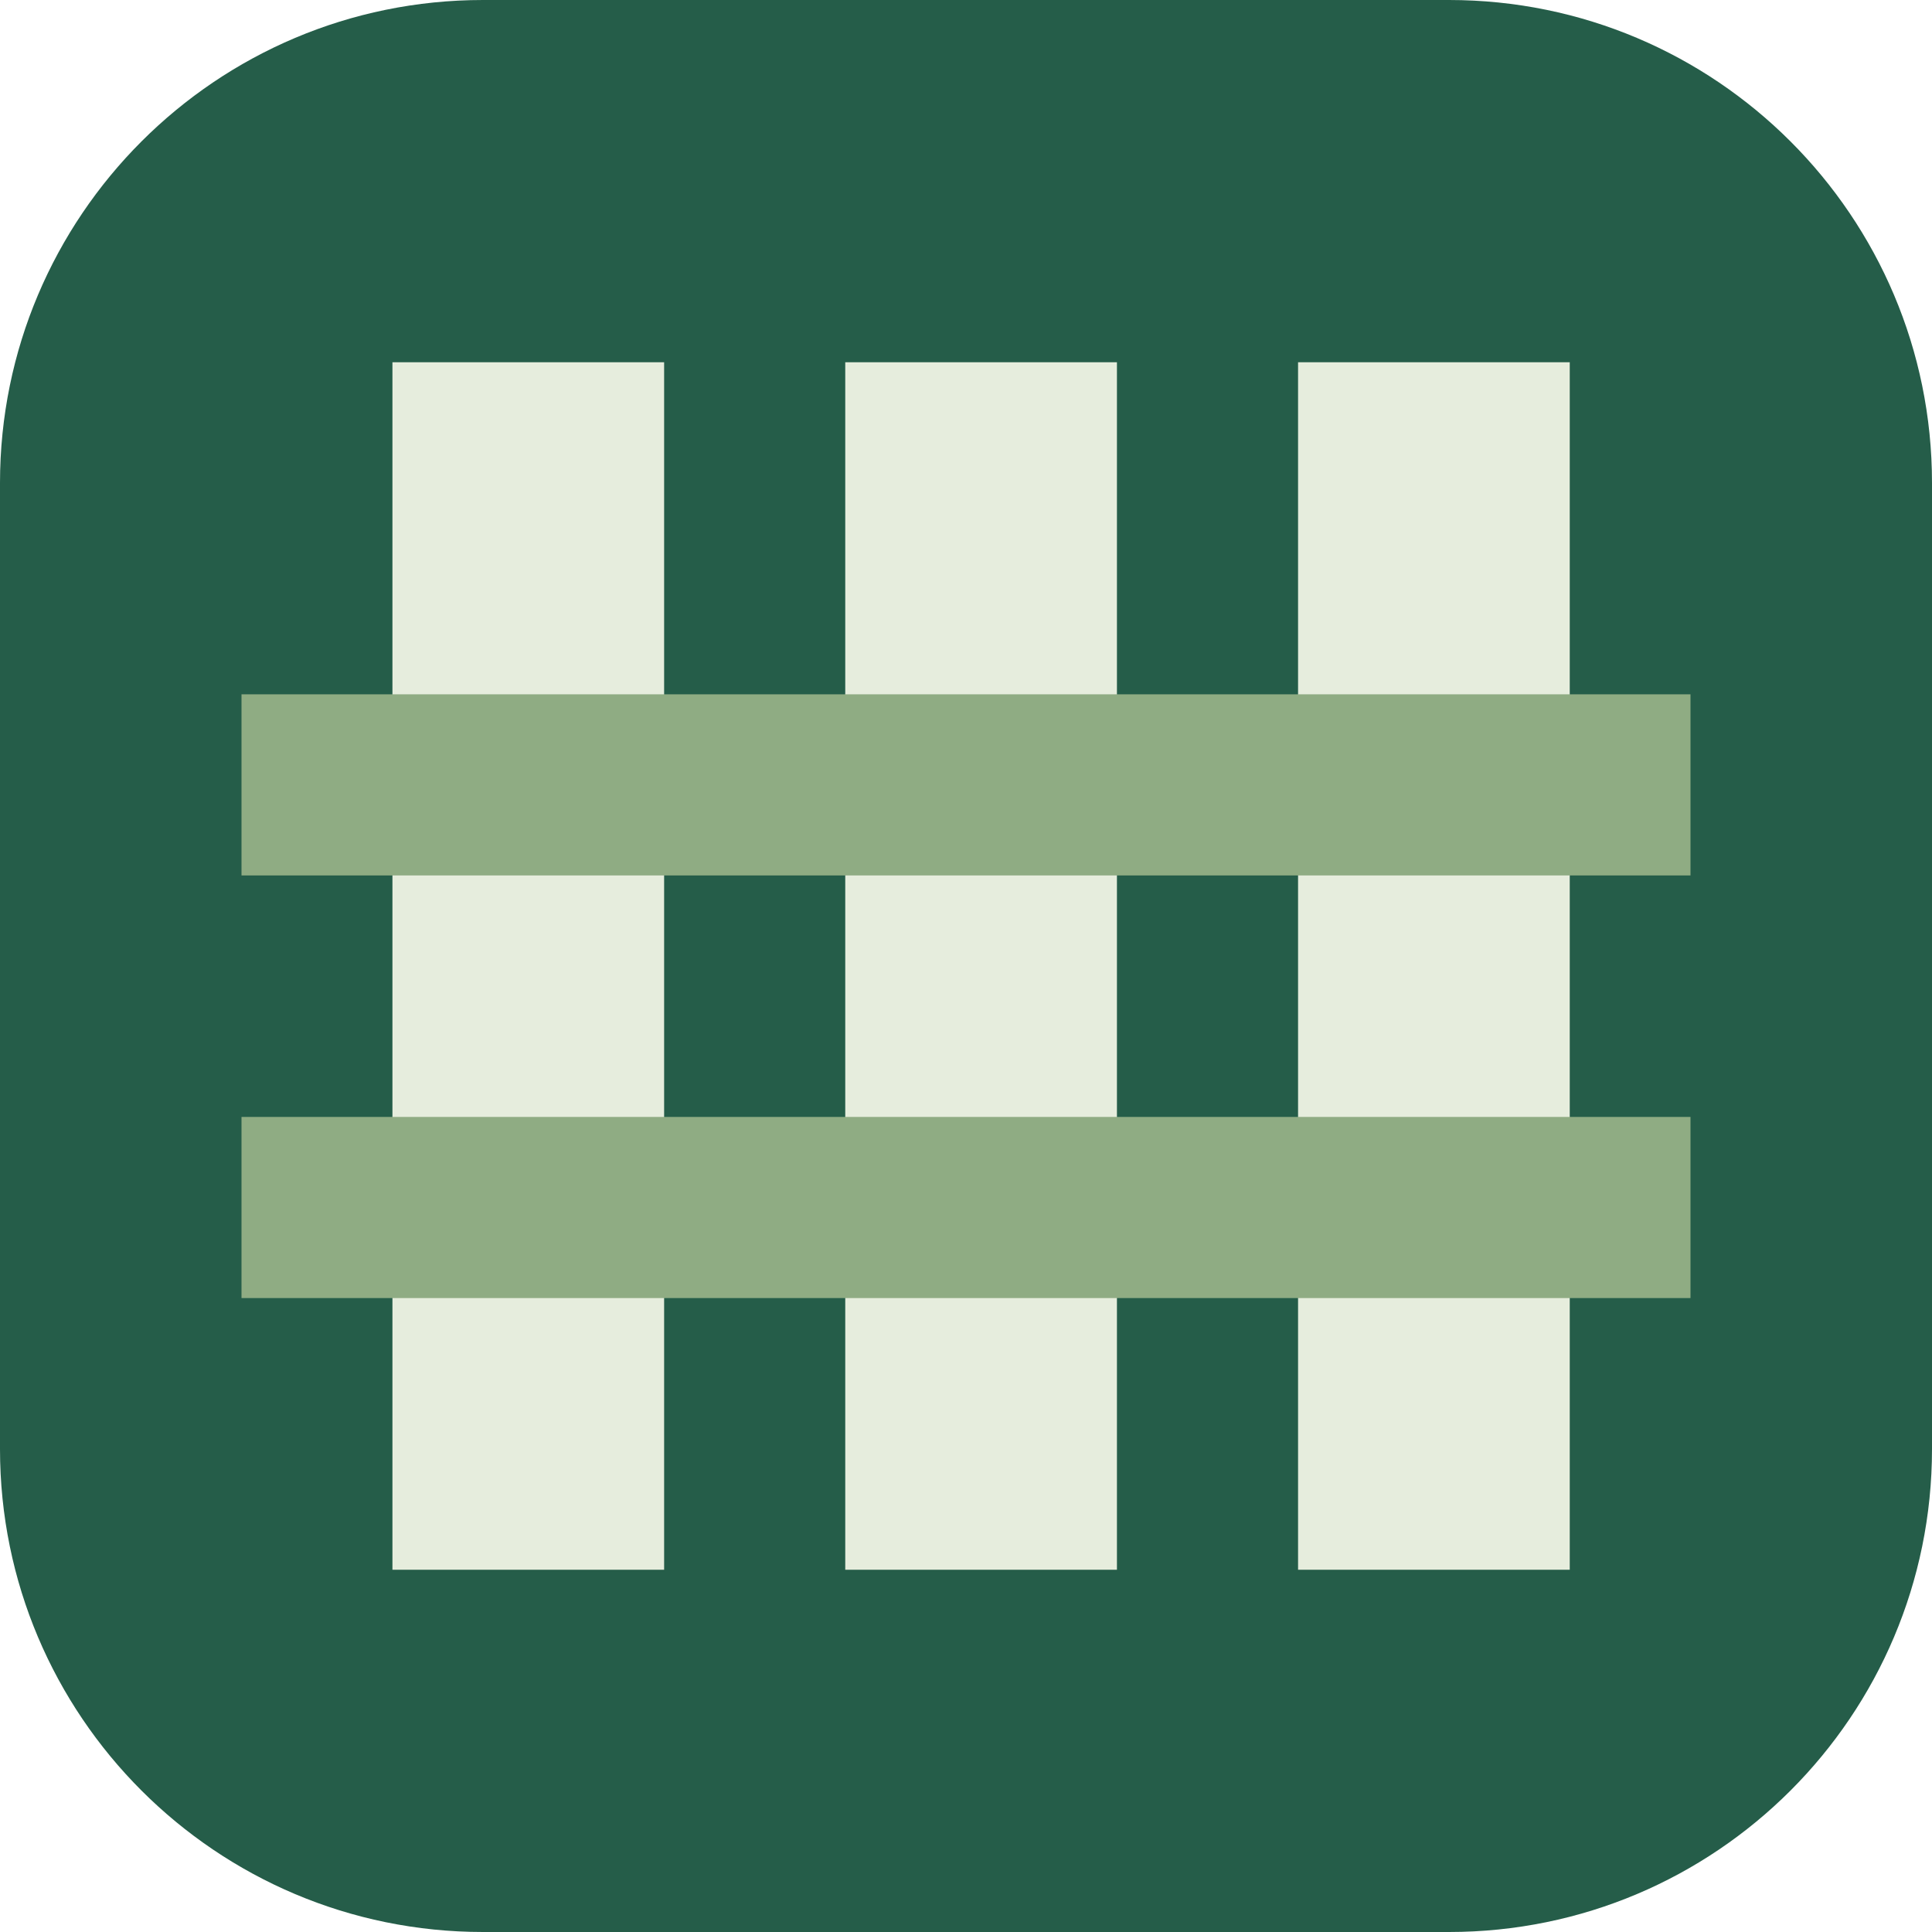
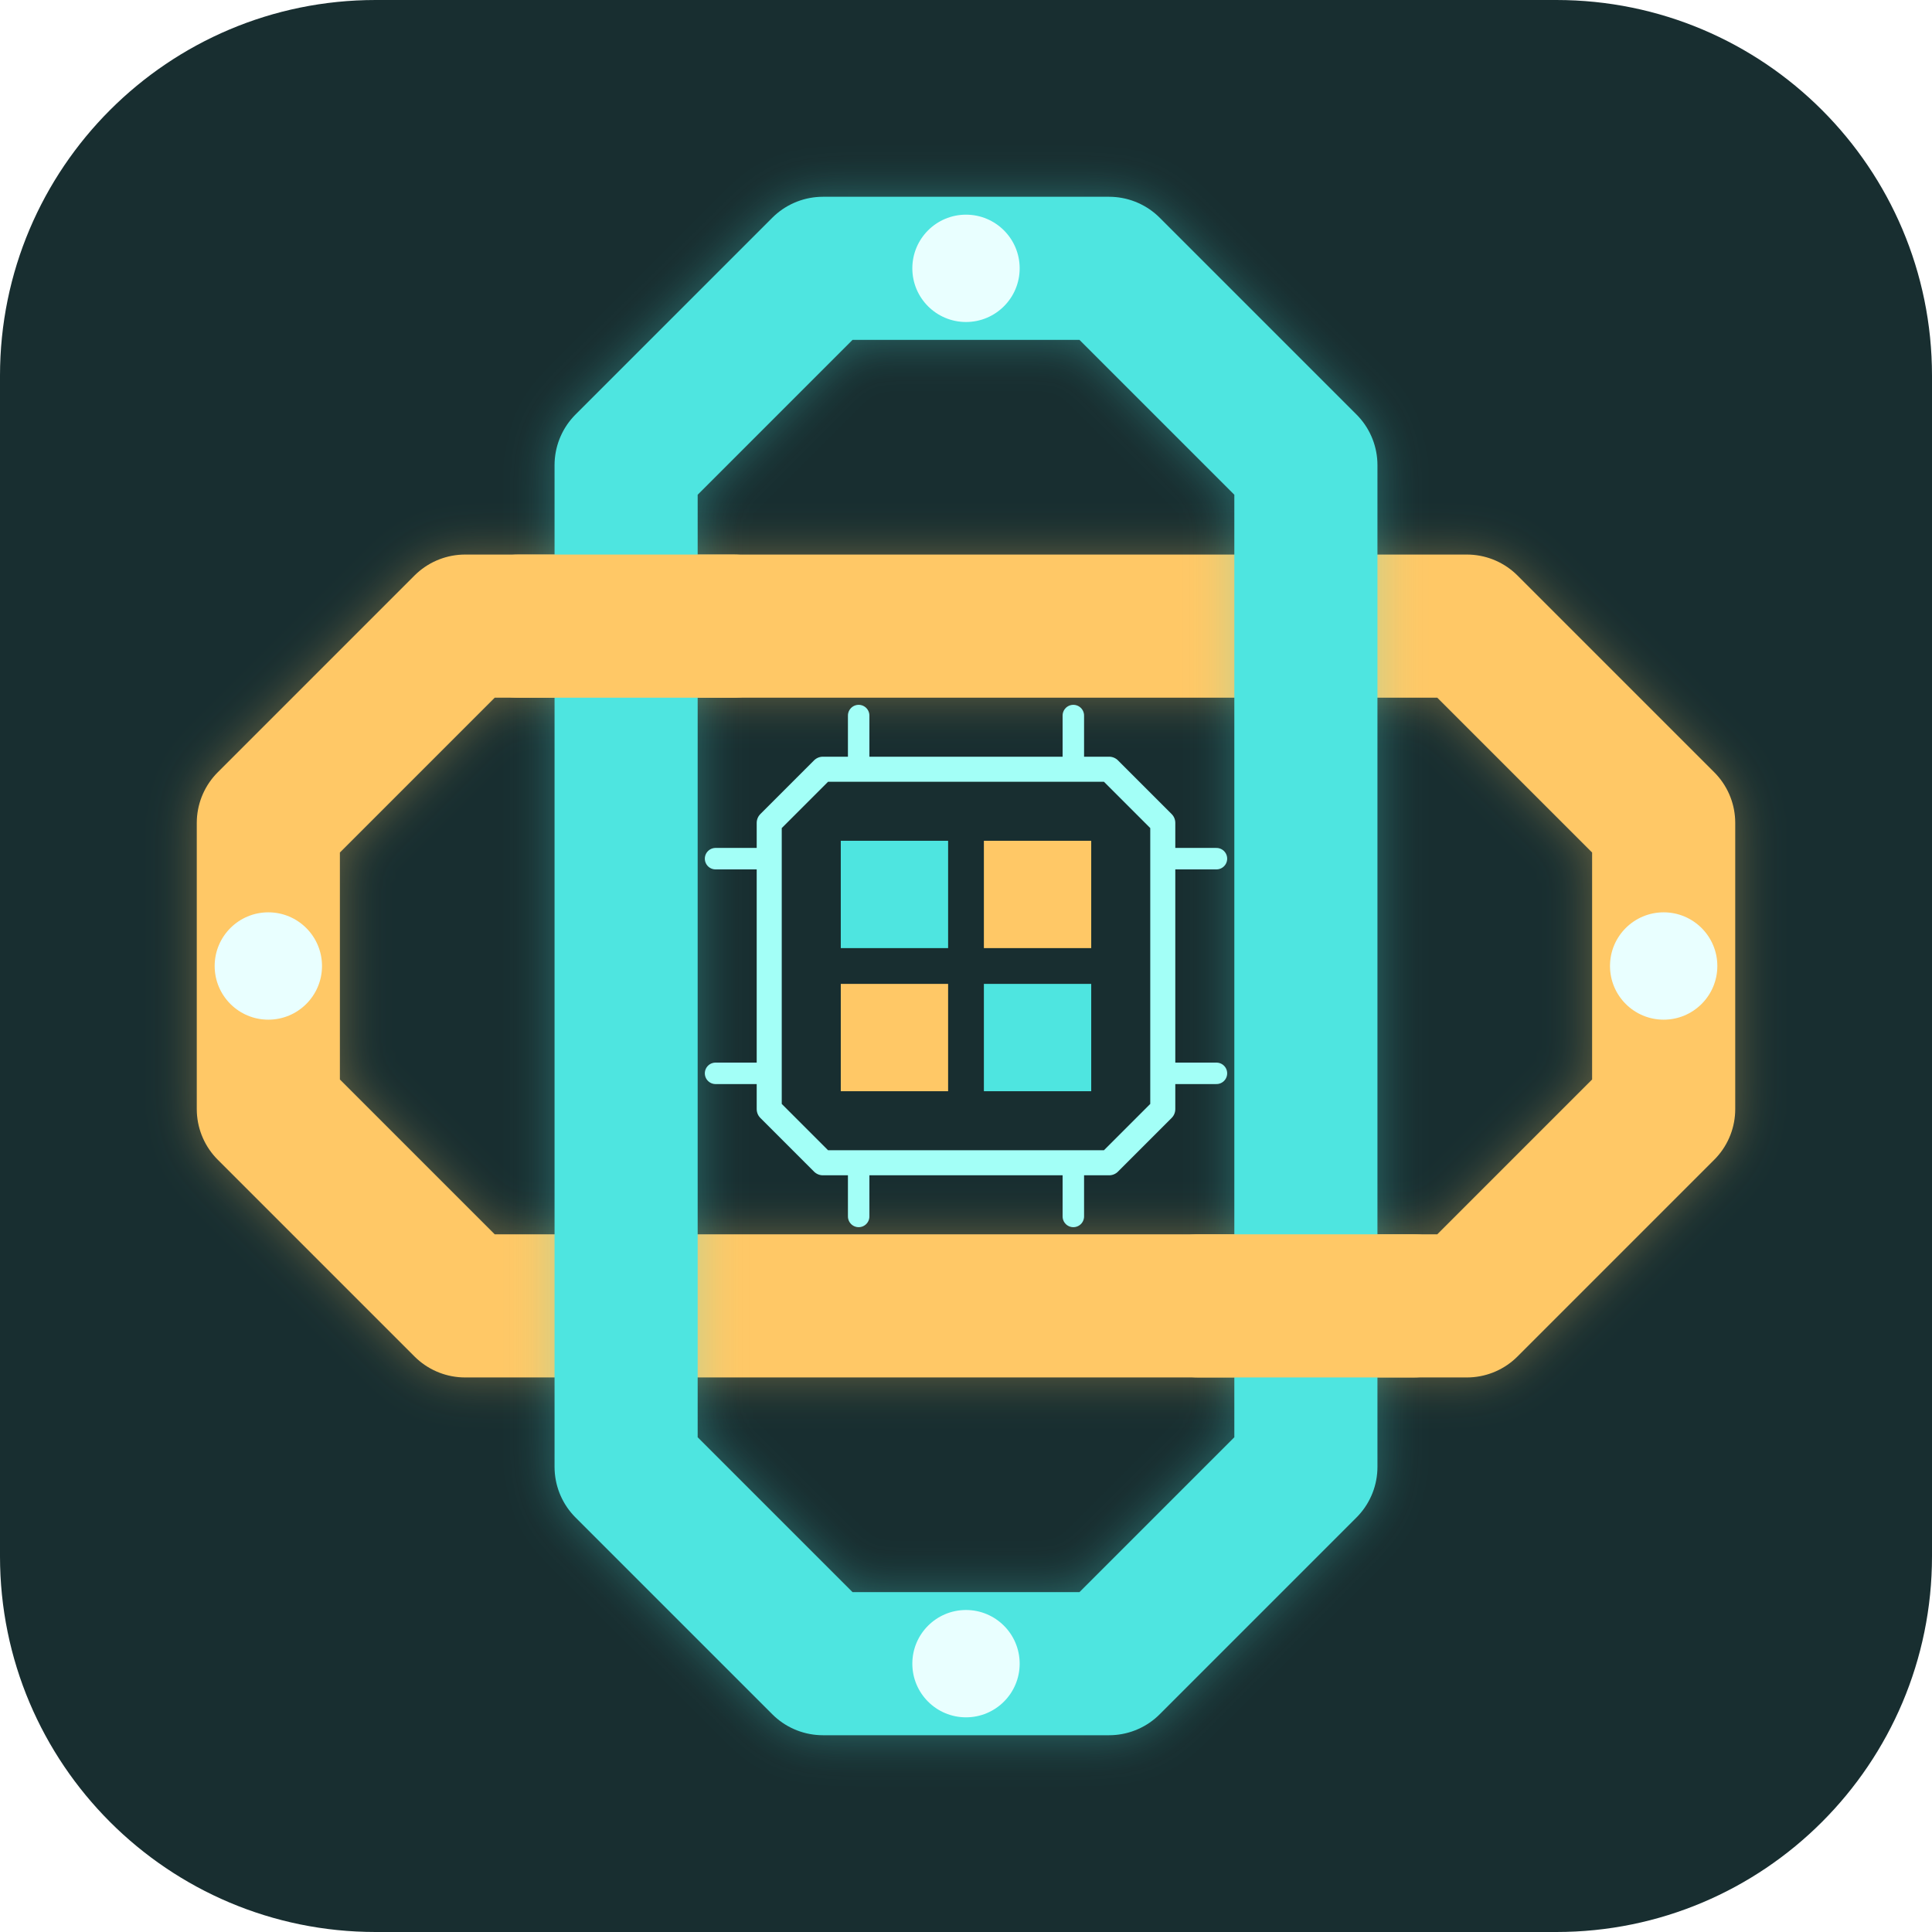
- <svg xmlns="http://www.w3.org/2000/svg" viewBox="0 0 64 64">
-   <rect width="64" height="64" rx="16" fill="#255d49" />
-   <path d="M13 12h9v40h-9zm15 0h9v40h-9zm15 0h9v40h-9z" fill="#e6eddd" />
-   <path d="M8 23h48v6H8zm0 14h48v6H8z" fill="#8fac83" />
+ <svg xmlns="http://www.w3.org/2000/svg" viewBox="-6 -6 108 108" width="64" height="64" role="img">
+   <rect x="-6" y="-6" width="108" height="108" rx="21" fill="#182e30" />
+   <defs>
+     <filter id="glow" filterUnits="userSpaceOnUse" x="-12" y="-12" width="300" height="124" color-interpolation-filters="sRGB">
+       <feGaussianBlur stdDeviation="1.3" />
+       <feComponentTransfer>
+         <feFuncA type="linear" slope="0.35" />
+       </feComponentTransfer>
+       <feMerge>
+         <feMergeNode />
+         <feMergeNode in="SourceGraphic" />
+       </feMerge>
+     </filter>
+   </defs>
+   <g fill="none" stroke-linecap="round" stroke-linejoin="round">
+     <path d="M20 29 H76 L87 40 V56 L76 67 H20 L9 56 V40 Z" stroke="#ffc866" stroke-width="8" filter="url(#glow)" />
+     <path d="M29 20 L40 9 H56 L67 20 V76 L56 87 H40 L29 76 Z" stroke="#4ee5e0" stroke-width="8" filter="url(#glow)" />
+     <path d="M23 29 H35" stroke="#ffc866" stroke-width="8" />
+     <path d="M61 67 H73" stroke="#ffc866" stroke-width="8" />
+     <path d="M42 37 V34 M54 37 V34 M42 59 V62 M54 59 V62 M37 42 H34 M37 54 H34 M59 42 H62 M59 54 H62" stroke="#a3fff7" stroke-width="1.2" />
+     <path d="M40 37 H56 L59 40 V56 L56 59 H40 L37 56 V40 Z" stroke="#a3fff7" stroke-width="1.4" />
+   </g>
+   <rect x="41" y="41" width="6" height="6" fill="#4ee5e0" />
+   <rect x="49" y="41" width="6" height="6" fill="#ffc866" />
+   <rect x="41" y="49" width="6" height="6" fill="#ffc866" />
+   <rect x="49" y="49" width="6" height="6" fill="#4ee5e0" />
+   <circle cx="9" cy="48" r="3" fill="#e9ffff" />
+   <circle cx="48" cy="9" r="3" fill="#e9ffff" />
+   <circle cx="87" cy="48" r="3" fill="#e9ffff" />
+   <circle cx="48" cy="87" r="3" fill="#e9ffff" />
</svg>
